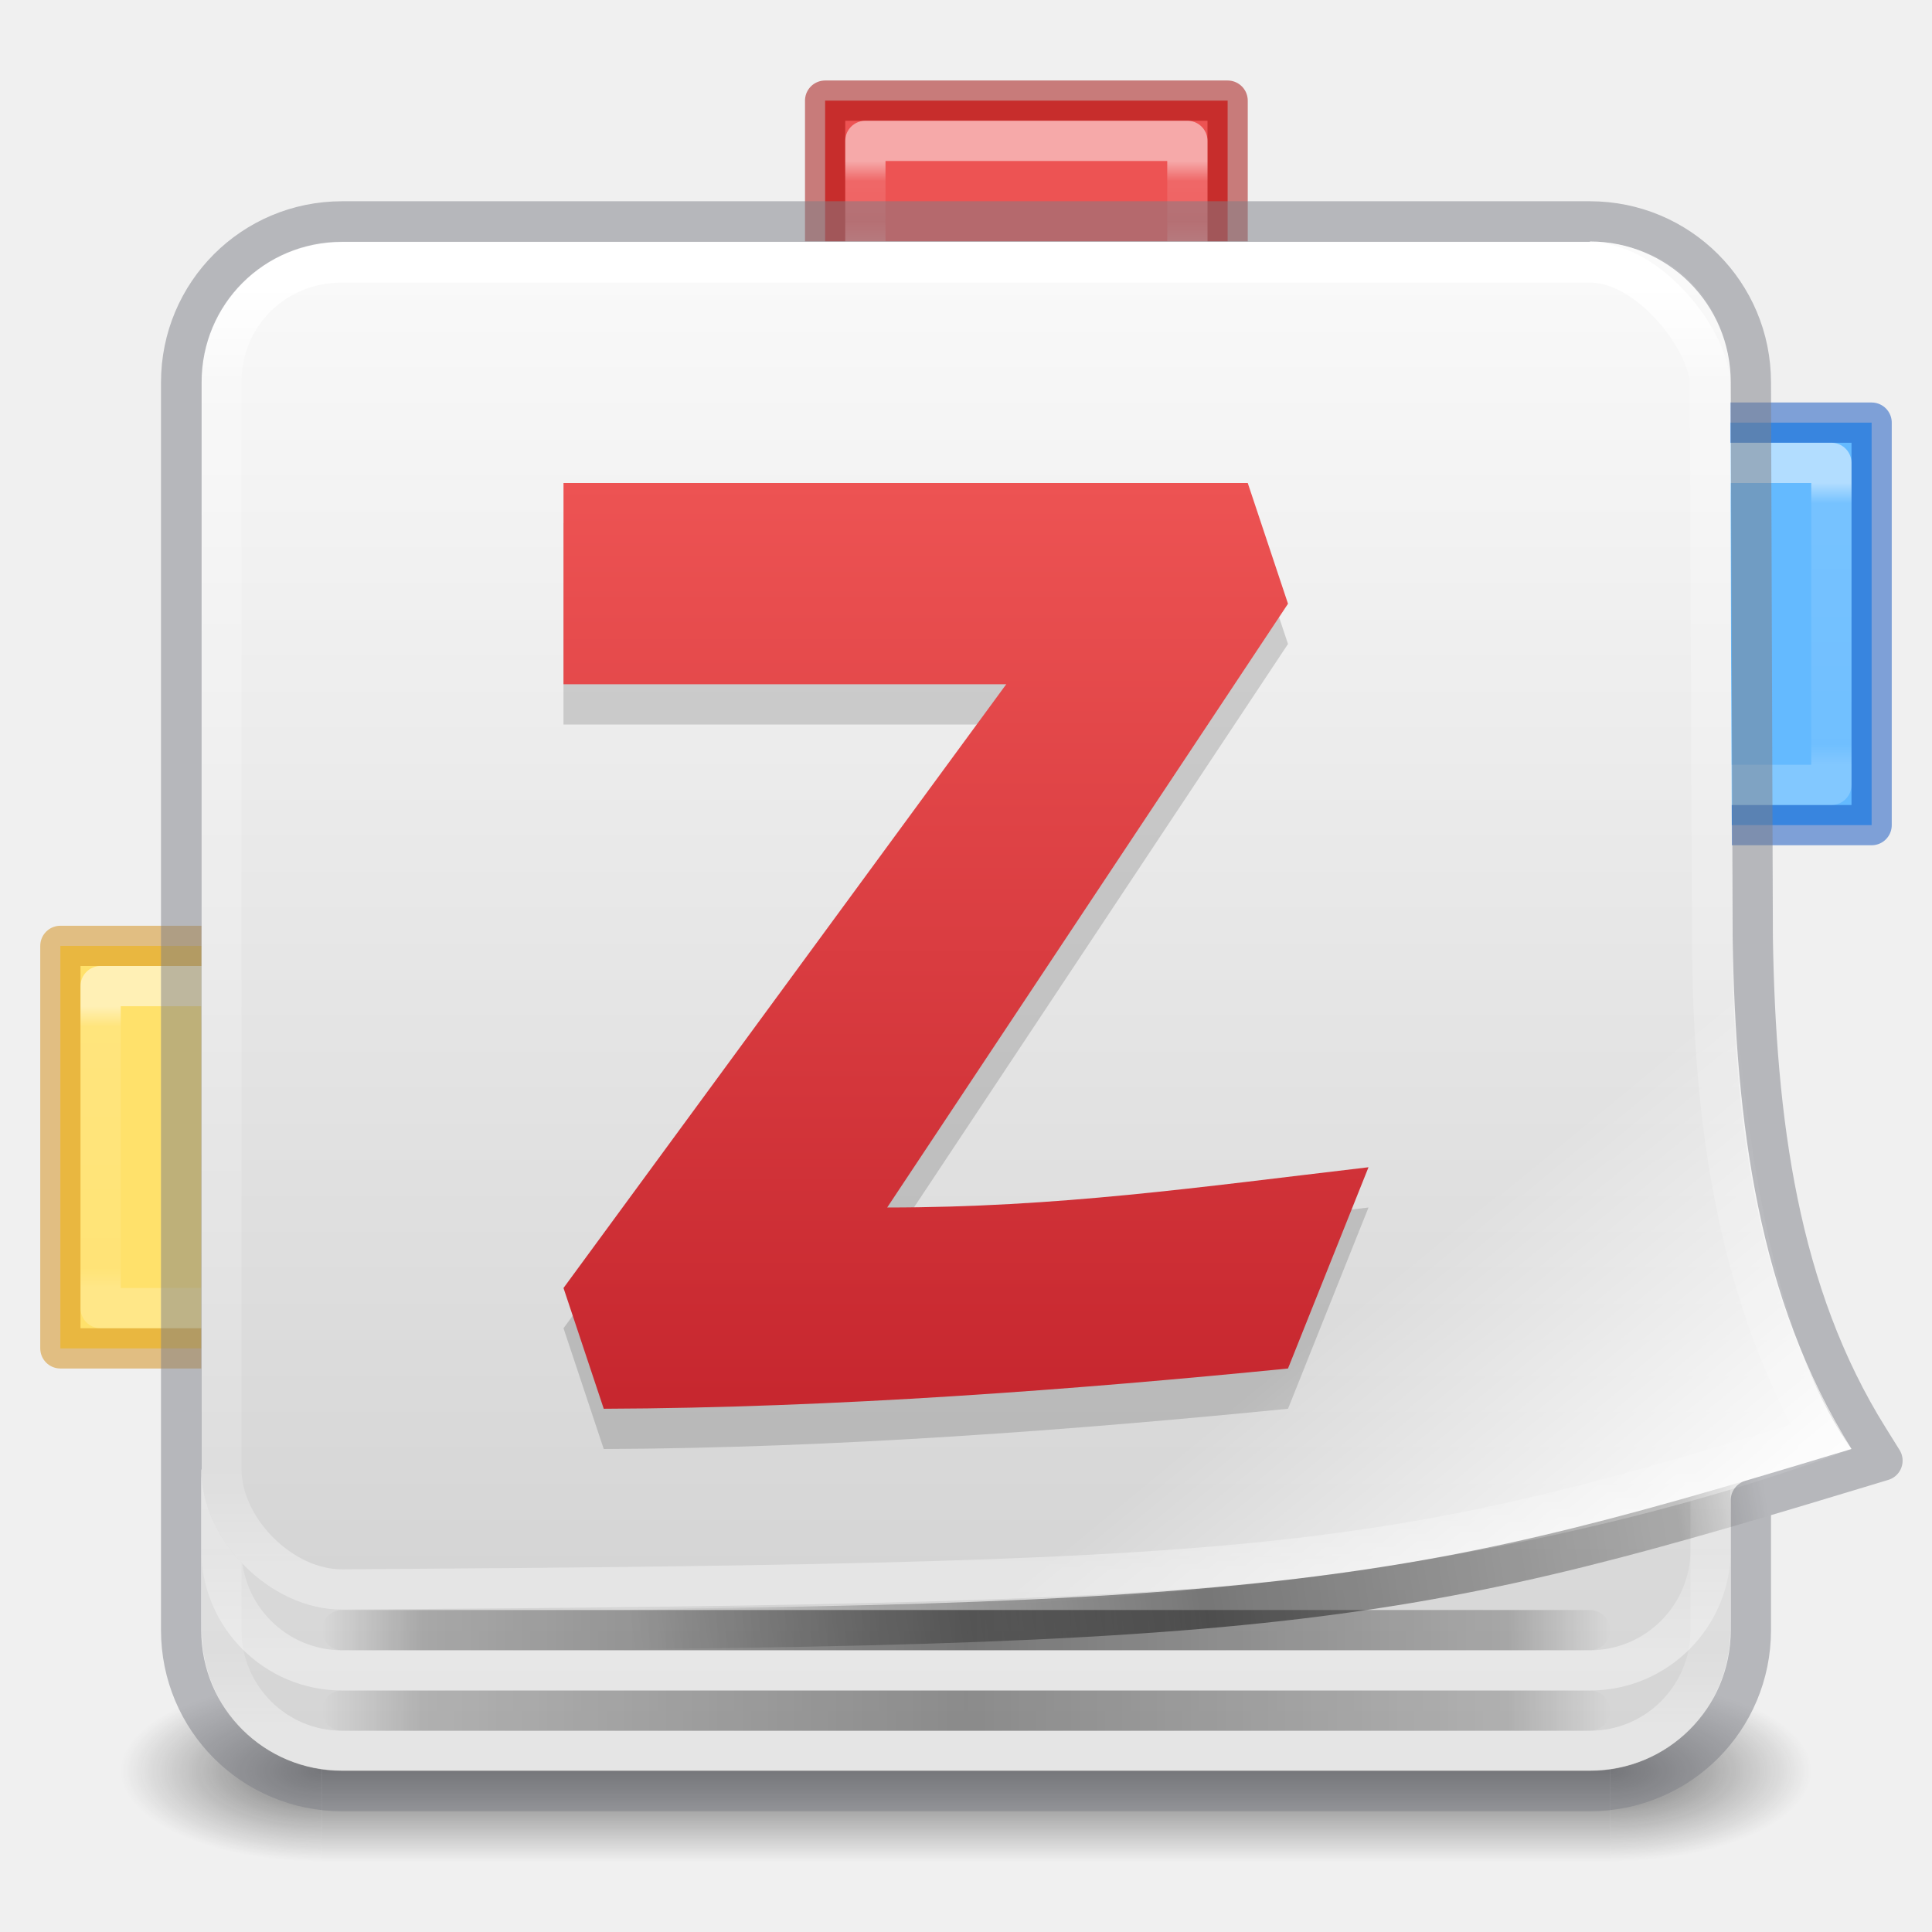
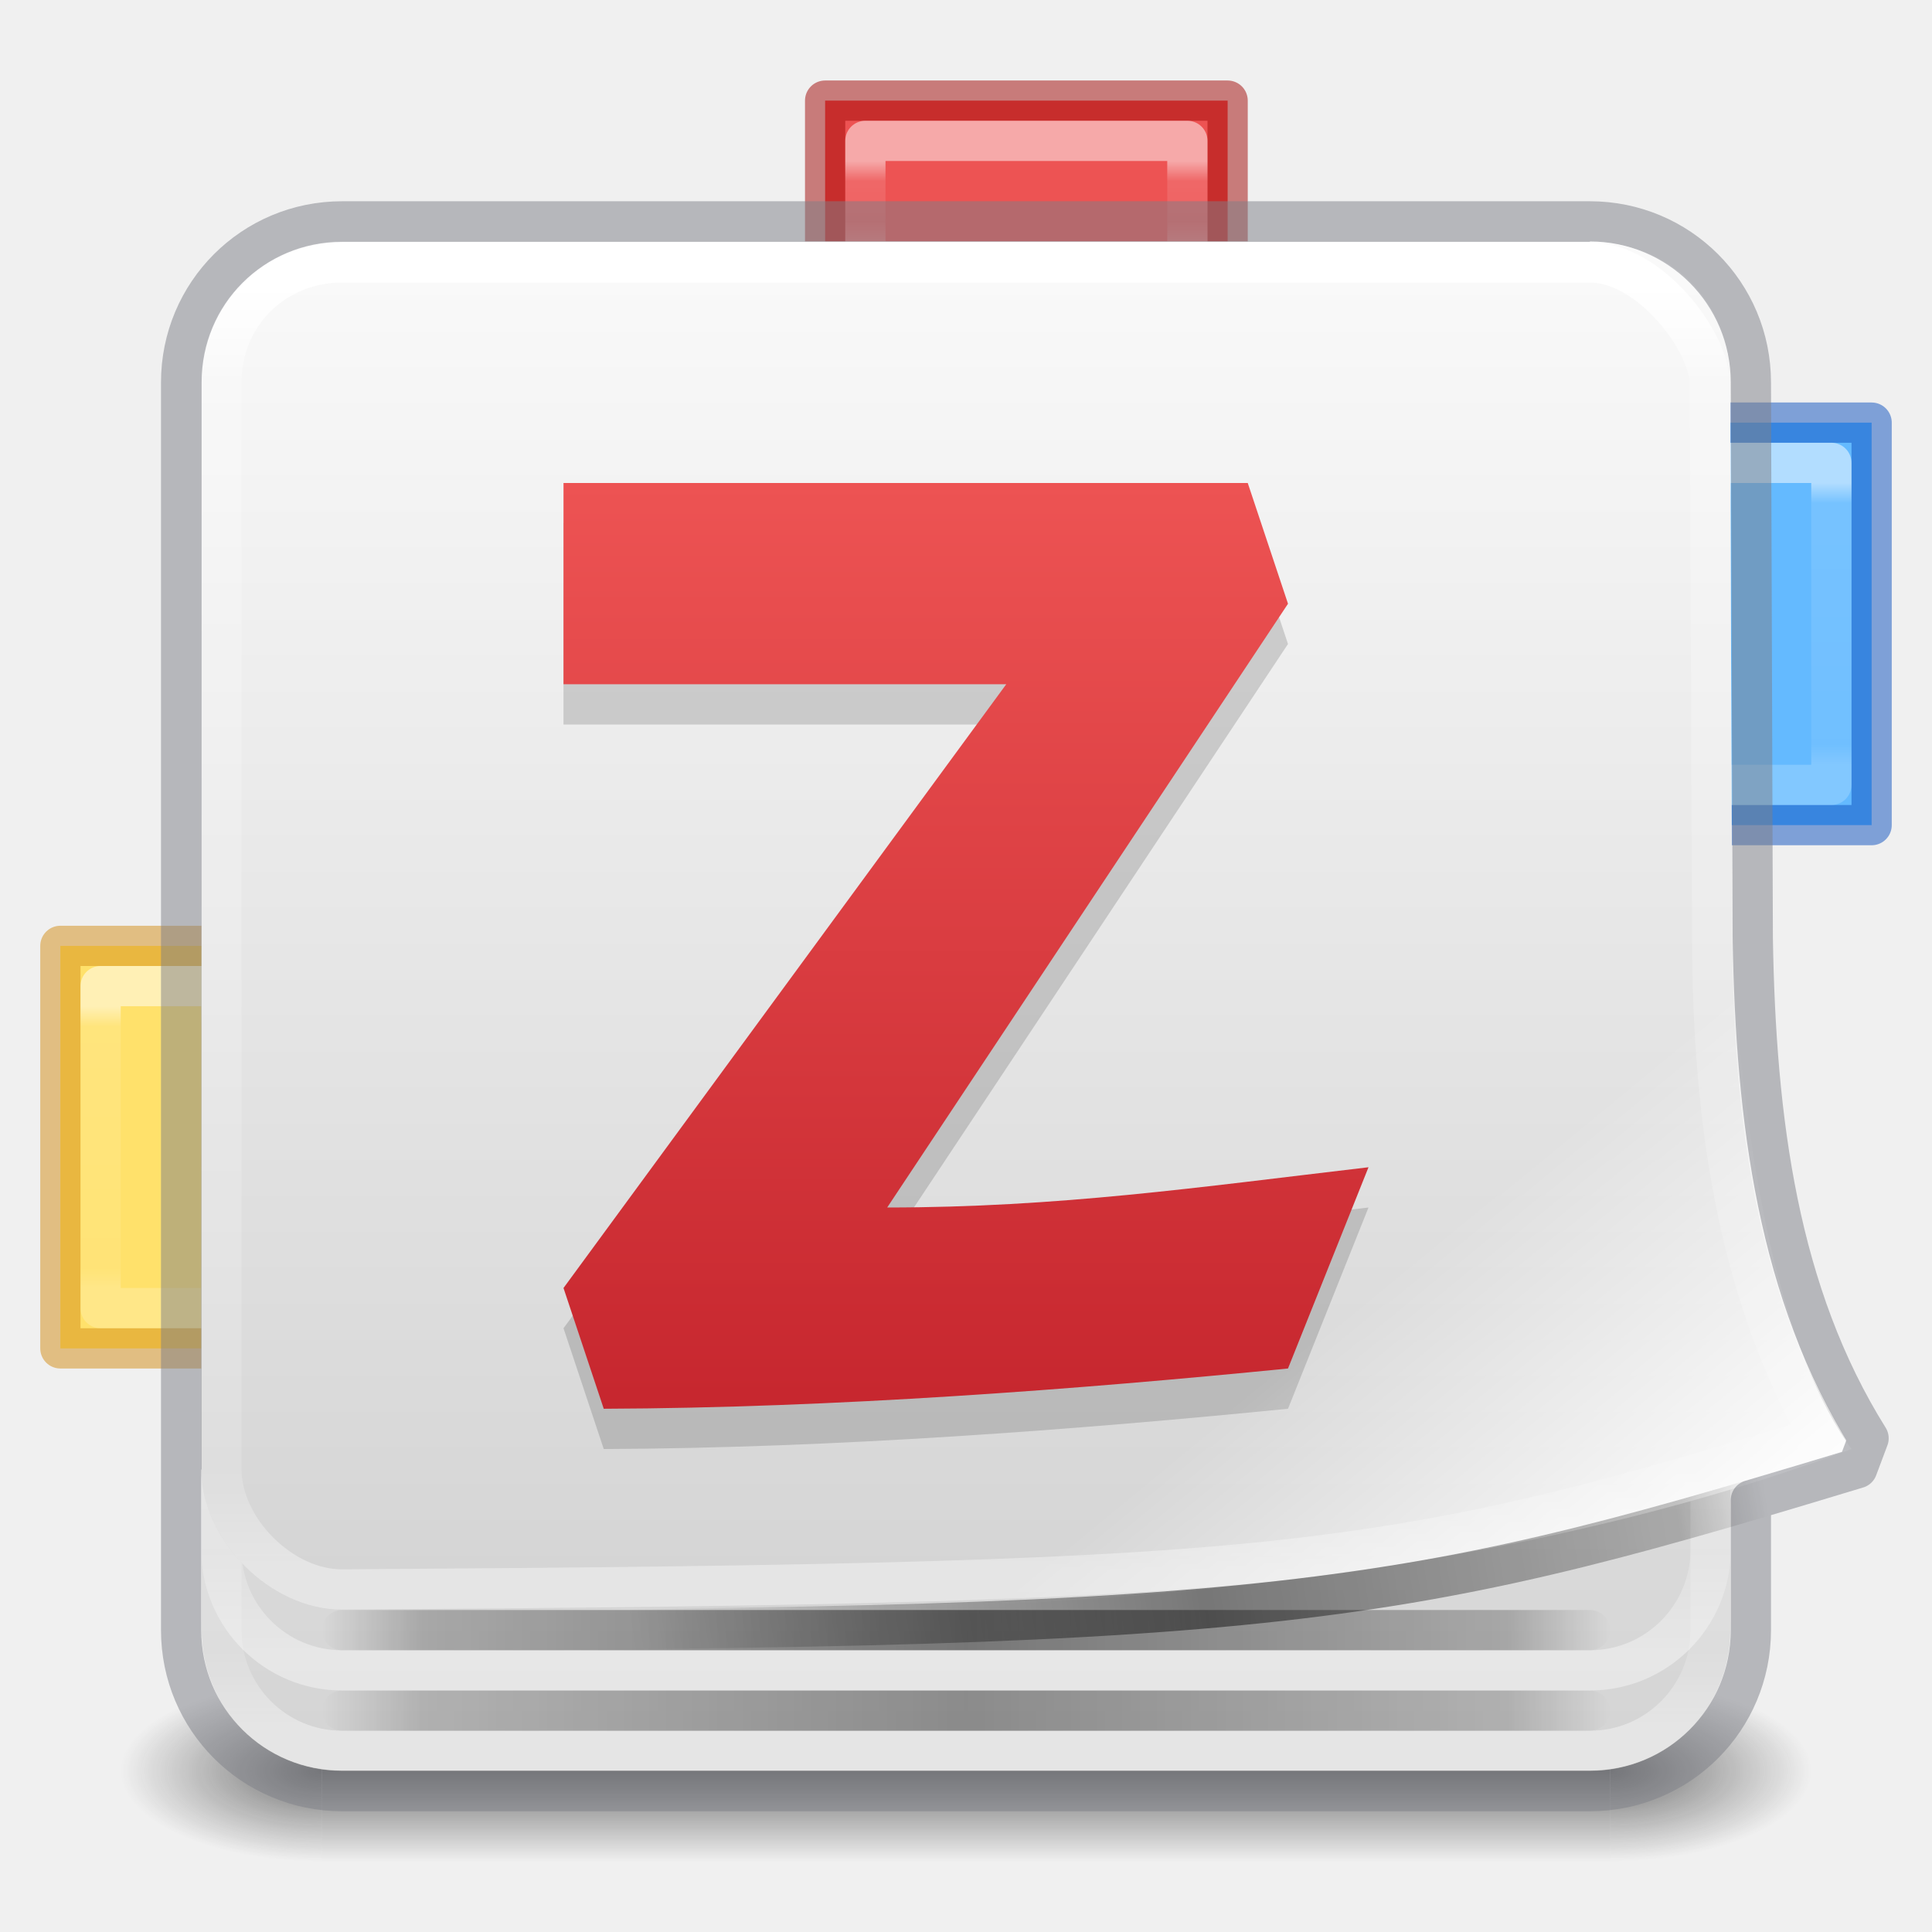
- <svg xmlns="http://www.w3.org/2000/svg" xmlns:xlink="http://www.w3.org/1999/xlink" width="48" height="48" viewBox="0 0 48 48" fill="none" version="1.1" id="svg4" xml:space="preserve">
-   <defs id="defs4">
+ <svg xmlns="http://www.w3.org/2000/svg" xmlns:xlink="http://www.w3.org/1999/xlink" version="1.1" width="48" height="48" id="svg6860" xml:space="preserve">
+   <defs id="defs6862">
+     <linearGradient id="linearGradient3688-166-749">
+       <stop offset="0" style="stop-color:#181818;stop-opacity:1" id="stop2883" />
+       <stop offset="1" style="stop-color:#181818;stop-opacity:0" id="stop2885" />
+     </linearGradient>
+     <linearGradient id="linearGradient3702-501-757">
+       <stop offset="0" style="stop-color:#181818;stop-opacity:0" id="stop2895" />
+       <stop offset="0.5" style="stop-color:#181818;stop-opacity:1" id="stop2897" />
+       <stop offset="1" style="stop-color:#181818;stop-opacity:0" id="stop2899" />
+     </linearGradient>
    <linearGradient id="linearGradient71">
      <stop id="stop68" style="stop-color:#ffffff;stop-opacity:1" offset="0" />
      <stop id="stop69" style="stop-color:#ffffff;stop-opacity:0.235" offset="0.071" />
      <stop id="stop70" style="stop-color:#ffffff;stop-opacity:0.157" offset="0.929" />
      <stop id="stop71" style="stop-color:#ffffff;stop-opacity:0.392" offset="1" />
    </linearGradient>
    <linearGradient id="linearGradient65">
      <stop id="stop62" style="stop-color:#ffffff;stop-opacity:1" offset="0" />
      <stop id="stop63" style="stop-color:#ffffff;stop-opacity:0.235" offset="0.25" />
      <stop id="stop64" style="stop-color:#ffffff;stop-opacity:0.157" offset="0.755" />
      <stop id="stop65" style="stop-color:#ffffff;stop-opacity:0.392" offset="1" />
    </linearGradient>
-     <linearGradient id="linearGradient48">
-       <stop style="stop-color:#ffffff;stop-opacity:1;" offset="0" id="stop49" />
+     <linearGradient id="linearGradient48-6">
+       <stop style="stop-color:#ffffff;stop-opacity:1;" offset="0" id="stop49-0" />
      <stop style="stop-color:#ffffff;stop-opacity:0;" offset="1" id="stop50" />
    </linearGradient>
    <linearGradient id="linearGradient40">
      <stop id="stop37" style="stop-color:#ffffff;stop-opacity:1" offset="0" />
      <stop id="stop38" style="stop-color:#ffffff;stop-opacity:0.235" offset="0.078" />
      <stop id="stop39" style="stop-color:#ffffff;stop-opacity:0.157" offset="0.922" />
      <stop id="stop40" style="stop-color:#ffffff;stop-opacity:0.392" offset="1" />
    </linearGradient>
    <linearGradient id="linearGradient12">
      <stop id="stop9" style="stop-color:#ffffff;stop-opacity:1" offset="0" />
      <stop id="stop10" style="stop-color:#ffffff;stop-opacity:0.235" offset="0.074" />
      <stop id="stop11" style="stop-color:#ffffff;stop-opacity:0.157" offset="0.926" />
      <stop id="stop12" style="stop-color:#ffffff;stop-opacity:0.392" offset="1" />
    </linearGradient>
    <linearGradient id="linearGradient1201">
      <stop id="stop1193" style="stop-color:#ffffff;stop-opacity:1" offset="0" />
      <stop id="stop1195" style="stop-color:#ffffff;stop-opacity:0.235" offset="0.068" />
      <stop id="stop1197" style="stop-color:#ffffff;stop-opacity:0.157" offset="0.947" />
      <stop id="stop1199" style="stop-color:#ffffff;stop-opacity:0.392" offset="1" />
    </linearGradient>
-     <linearGradient id="linearGradient3688-166-749">
-       <stop id="stop2883" style="stop-color:#181818;stop-opacity:1" offset="0" />
-       <stop id="stop2885" style="stop-color:#181818;stop-opacity:0" offset="1" />
-     </linearGradient>
-     <linearGradient id="linearGradient3702-501-757">
-       <stop id="stop2895" style="stop-color:#181818;stop-opacity:0" offset="0" />
-       <stop id="stop2897" style="stop-color:#181818;stop-opacity:1" offset="0.5" />
-       <stop id="stop2899" style="stop-color:#181818;stop-opacity:0" offset="1" />
-     </linearGradient>
    <radialGradient cx="4.993" cy="43.5" r="2.5" fx="4.993" fy="43.5" id="radialGradient3013-6" xlink:href="#linearGradient3688-166-749" gradientUnits="userSpaceOnUse" gradientTransform="matrix(2.003784,0,0,0.8999999,29.98813,4.850003)" />
    <radialGradient cx="4.993" cy="43.5" r="2.5" fx="4.993" fy="43.5" id="radialGradient3015-1" xlink:href="#linearGradient3688-166-749" gradientUnits="userSpaceOnUse" gradientTransform="matrix(2.003784,0,0,0.8999999,-18.01187,-83.15)" />
    <linearGradient x1="39" y1="6" x2="39" y2="41.945" id="linearGradient3058-5" xlink:href="#linearGradient1201" gradientUnits="userSpaceOnUse" gradientTransform="translate(4e-6,1.000006)" />
    <linearGradient xlink:href="#linearGradient3702-501-757" id="linearGradient1191" gradientUnits="userSpaceOnUse" x1="25.058" y1="47.028" x2="25.058" y2="39.999" gradientTransform="matrix(1.142857,0,0,0.6428571,-3.428569,16.03572)" />
-     <linearGradient xlink:href="#linearGradient4" id="linearGradient930-9-2" x1="16.692" y1="2.846" x2="16.692" y2="29.154" gradientUnits="userSpaceOnUse" gradientTransform="matrix(1.444444,0,0,1.444444,0.888913,1.888891)" />
+     <linearGradient xlink:href="#linearGradient4" id="linearGradient930-9-2-7" x1="16.692" y1="2.846" x2="16.692" y2="29.154" gradientUnits="userSpaceOnUse" gradientTransform="matrix(1.444444,0,0,1.444444,0.888913,1.888891)" />
    <style id="style1">.g{fill:#000;}.g,.h,.i{stroke-width:0px;}.h{fill:url(#e);}.i{fill:#fff;}</style>
    <style id="style1-7">.g{fill:#000;}.g,.h,.i{stroke-width:0px;}.h{fill:url(#e);}.i{fill:#fff;}</style>
    <style id="style1-5">.g{fill:#000;}.g,.h,.i{stroke-width:0px;}.h{fill:url(#e);}.i{fill:#fff;}</style>
    <linearGradient id="linearGradient20">
      <stop style="stop-color:#ed5353;stop-opacity:1;" offset="0" id="stop27" />
-       <stop style="stop-color:#c6262e;stop-opacity:1;" offset="1" id="stop28" />
+       <stop style="stop-color:#c6262e;stop-opacity:1;" offset="1" id="stop28-9" />
    </linearGradient>
    <linearGradient id="linearGradient18">
      <stop style="stop-color:#000000;stop-opacity:0;" offset="0" id="stop13" />
      <stop style="stop-color:#000000;stop-opacity:0.496;" offset="0.21" id="stop14" />
      <stop style="stop-color:#000000;stop-opacity:1;" offset="0.5" id="stop15" />
      <stop style="stop-color:#000000;stop-opacity:0.5;" offset="0.922" id="stop16" />
      <stop style="stop-color:#000000;stop-opacity:0;" offset="1" id="stop17" />
    </linearGradient>
    <linearGradient id="linearGradient10">
      <stop style="stop-color:#000000;stop-opacity:0;" offset="0" id="stop1" />
      <stop style="stop-color:#000000;stop-opacity:0.496;" offset="0.078" id="stop2" />
-       <stop style="stop-color:#000000;stop-opacity:1;" offset="0.5" id="stop3" />
+       <stop style="stop-color:#000000;stop-opacity:1;" offset="0.5" id="stop3-2" />
      <stop style="stop-color:#000000;stop-opacity:0.5;" offset="0.922" id="stop6" />
      <stop style="stop-color:#000000;stop-opacity:0;" offset="1" id="stop7-7" />
    </linearGradient>
    <linearGradient id="linearGradient4">
      <stop style="stop-color:#fafafa;stop-opacity:1;" offset="0" id="stop4" />
      <stop style="stop-color:#d4d4d4;stop-opacity:1;" offset="1" id="stop5" />
    </linearGradient>
    <style id="style1-59">.g{fill:#000;}.g,.h,.i{stroke-width:0px;}.h{fill:url(#e);}.i{fill:#fff;}</style>
    <style id="style1-6">.cls-1{fill:#fff;}</style>
    <style id="style1-67">.cls-1{fill:#fff;}</style>
    <linearGradient xlink:href="#linearGradient12" id="linearGradient6" gradientUnits="userSpaceOnUse" gradientTransform="translate(4e-6,1.000006)" x1="39" y1="6" x2="39" y2="40" />
-     <linearGradient xlink:href="#linearGradient20" id="linearGradient32" gradientUnits="userSpaceOnUse" gradientTransform="matrix(0.75,0,0,0.75,-0.9999991,0.749999)" x1="32.5" y1="15" x2="32.5" y2="46" />
+     <linearGradient xlink:href="#linearGradient20" id="linearGradient32-0" gradientUnits="userSpaceOnUse" gradientTransform="matrix(0.75,0,0,0.75,-0.999999,0.749999)" x1="32.5" y1="15" x2="32.5" y2="46" />
    <linearGradient xlink:href="#linearGradient4" id="linearGradient35" x1="22" y1="6" x2="22" y2="39.99" gradientUnits="userSpaceOnUse" />
-     <linearGradient xlink:href="#linearGradient40" id="linearGradient37" x1="10" y1="7" x2="10" y2="39" gradientUnits="userSpaceOnUse" />
-     <linearGradient xlink:href="#linearGradient48" id="linearGradient42" x1="43" y1="39" x2="36" y2="30.5" gradientUnits="userSpaceOnUse" />
+     <linearGradient xlink:href="#linearGradient40" id="linearGradient37-2" x1="10" y1="7" x2="10" y2="39" gradientUnits="userSpaceOnUse" />
+     <linearGradient xlink:href="#linearGradient48-6" id="linearGradient42" x1="43" y1="39" x2="36" y2="30.5" gradientUnits="userSpaceOnUse" />
    <linearGradient xlink:href="#linearGradient10" id="linearGradient52" x1="8" y1="42.5" x2="40" y2="42.5" gradientUnits="userSpaceOnUse" />
    <linearGradient xlink:href="#linearGradient18" id="linearGradient54" x1="16" y1="42.5" x2="44" y2="38" gradientUnits="userSpaceOnUse" />
    <linearGradient xlink:href="#linearGradient10" id="linearGradient55" gradientUnits="userSpaceOnUse" x1="8" y1="42.5" x2="40" y2="42.5" gradientTransform="translate(0,-2)" />
    <linearGradient xlink:href="#linearGradient65" id="linearGradient62" x1="26" y1="4" x2="26" y2="6" gradientUnits="userSpaceOnUse" />
    <linearGradient xlink:href="#linearGradient71" id="linearGradient68" x1="44" y1="12" x2="44" y2="19" gradientUnits="userSpaceOnUse" />
    <linearGradient xlink:href="#linearGradient71" id="linearGradient72" gradientUnits="userSpaceOnUse" x1="44" y1="12" x2="44" y2="19" gradientTransform="translate(-40,13)" />
  </defs>
  <rect style="opacity:1;fill:#ed5353;fill-opacity:1;stroke:#a10705;stroke-width:1;stroke-linecap:round;stroke-linejoin:round;stroke-dasharray:none;stroke-opacity:0.497" id="rect60" width="5" height="10" x="-7.5" y="20.5" rx="0" ry="0" transform="rotate(-90)" />
  <rect style="opacity:0.5;fill:none;fill-opacity:1;stroke:url(#linearGradient62);stroke-width:1;stroke-linecap:round;stroke-linejoin:round;stroke-dasharray:none;stroke-opacity:1" id="rect61" width="8" height="3" x="21.5" y="3.5" />
  <rect style="opacity:1;fill:#64baff;fill-opacity:1;stroke:#0d52bf;stroke-width:1;stroke-linecap:round;stroke-linejoin:round;stroke-dasharray:none;stroke-opacity:0.497" id="rect59" width="5" height="10" x="41.5" y="10.5" rx="0" ry="0" />
  <rect style="opacity:0.5;fill:none;fill-opacity:1;stroke:url(#linearGradient68);stroke-width:1;stroke-linecap:round;stroke-linejoin:round;stroke-dasharray:none;stroke-opacity:1" id="rect65" width="3" height="8" x="42.5" y="11.5" />
  <rect style="opacity:1;fill:#ffe16b;fill-opacity:1;stroke:#d48e15;stroke-width:1;stroke-linecap:round;stroke-linejoin:round;stroke-dasharray:none;stroke-opacity:0.497" id="rect58" width="5" height="10" x="1.5" y="23.5" rx="0" ry="0" />
  <rect style="opacity:0.5;fill:none;fill-opacity:1;stroke:url(#linearGradient72);stroke-width:1;stroke-linecap:round;stroke-linejoin:round;stroke-dasharray:none;stroke-opacity:1" id="rect65-4" width="3" height="8" x="2.5" y="24.5" />
  <rect style="opacity:0.6;fill:url(#radialGradient3013-6);fill-opacity:1;stroke:none;stroke-width:0.863" id="rect2801-3-7" y="41.75" x="40" height="4.5" width="5" />
  <rect style="opacity:0.6;fill:url(#radialGradient3015-1);fill-opacity:1;stroke:none;stroke-width:0.863" id="rect3696-6-3" transform="scale(-1)" y="-46.25" x="-8" height="4.5" width="5" />
  <rect style="opacity:0.6;fill:url(#linearGradient1191);fill-opacity:1;stroke:none;stroke-width:0.863" id="rect3700-4-6" y="41.75" x="8" height="4.5" width="32" />
-   <path id="rect2" d="m 8.5,6.01 h 31 c 1.942,0 3.49,1.548 3.49,3.49 v 31 c 0,1.942 -1.548,3.49 -3.49,3.49 H 8.5 C 6.558,43.99 5.01,42.442 5.01,40.5 V 9.5 C 5.01,7.558 6.558,6.01 8.5,6.01 Z" style="color:#000000;font-variation-settings:normal;display:inline;overflow:visible;visibility:visible;vector-effect:none;fill:url(#linearGradient930-9-2);fill-opacity:1;fill-rule:nonzero;stroke:none;stroke-width:1;stroke-linecap:butt;stroke-linejoin:miter;stroke-miterlimit:4;stroke-dasharray:none;stroke-dashoffset:0;stroke-opacity:0.497;marker:none;enable-background:accumulate;stop-color:#000000" />
+   <path id="rect2" d="m 8.5,6.01 h 31 c 1.942,0 3.49,1.548 3.49,3.49 v 31 c 0,1.942 -1.548,3.49 -3.49,3.49 H 8.5 C 6.558,43.99 5.01,42.442 5.01,40.5 V 9.5 C 5.01,7.558 6.558,6.01 8.5,6.01 Z" style="color:#000000;font-variation-settings:normal;display:inline;overflow:visible;visibility:visible;vector-effect:none;fill:url(#linearGradient930-9-2-7);fill-opacity:1;fill-rule:nonzero;stroke:none;stroke-width:1;stroke-linecap:butt;stroke-linejoin:miter;stroke-miterlimit:4;stroke-dasharray:none;stroke-dashoffset:0;stroke-opacity:0.497;marker:none;enable-background:accumulate;stop-color:#000000" />
  <rect style="opacity:1;fill:none;stroke:url(#linearGradient3058-5);stroke-width:1;stroke-linecap:round;stroke-linejoin:round;stroke-miterlimit:4;stroke-dasharray:none;stroke-dashoffset:0;stroke-opacity:1" id="rect6741-2" y="6.5" x="5.5" ry="3" rx="3" height="37" width="37" />
  <rect style="opacity:1;fill:none;stroke:url(#linearGradient6);stroke-width:1;stroke-linecap:round;stroke-linejoin:round;stroke-miterlimit:4;stroke-dasharray:none;stroke-dashoffset:0;stroke-opacity:1" id="rect3" y="6.5" x="5.5" ry="3" rx="3" height="35" width="37" />
  <path id="path34" d="m 8.5,6.02 h 31 c 2.247,0 3.515,1.73 3.48,3.482 l 0.057,13.807 c 0.019,4.57 0.634,8.978 2.947,12.686 -5.302,1.607 -8.539,2.598 -13.52,3.195 C 27.485,39.787 20.739,39.99 8.5,39.99 H 8.498 C 6.733,39.99 4.999,38.28 5,36.5 L 5.02,9.5 C 5.021,7.555 6.555,6.02 8.5,6.02 Z" style="color:#000000;font-variation-settings:normal;display:inline;overflow:visible;visibility:visible;vector-effect:none;fill:url(#linearGradient35);fill-rule:nonzero;stroke:none;stroke-width:1;stroke-linecap:butt;stroke-linejoin:round;stroke-miterlimit:4;stroke-dasharray:none;stroke-dashoffset:0;stroke-opacity:0.497;marker:none;enable-background:accumulate;stop-color:#000000" />
  <path style="font-weight:bold;font-size:42.667px;font-family:Inter;-inkscape-font-specification:'Inter Bold';letter-spacing:0px;opacity:0.15;fill:#000000;fill-opacity:1;stroke-width:0.75;stroke-linecap:round;stroke-linejoin:round;stroke-opacity:0.5" d="m 15,36 c 5.743,-0.02 11.782,-0.481 17,-1 l 2,-5 c -4.25,0.499 -7.708,0.999 -11.958,1 L 32,16 31,13 H 14 v 5 H 25 L 14,33 Z" id="path57" aria-label="Z" />
-   <path style="font-weight:bold;font-size:42.667px;font-family:Inter;-inkscape-font-specification:'Inter Bold';letter-spacing:0px;fill:url(#linearGradient32);stroke-width:0.75;stroke-linecap:round;stroke-linejoin:round;stroke-opacity:0.5" d="m 15,35 c 5.743,-0.02 11.782,-0.481 17,-1 l 2,-5 c -4.25,0.499 -7.708,0.999 -11.958,1 L 32,15 31,12 H 14 v 5 H 25 L 14,32 Z" id="path2-4" aria-label="Z" />
+   <path style="font-weight:bold;font-size:42.667px;font-family:Inter;-inkscape-font-specification:'Inter Bold';letter-spacing:0px;fill:url(#linearGradient32-0);stroke-width:0.75;stroke-linecap:round;stroke-linejoin:round;stroke-opacity:0.5" d="m 15,35 c 5.743,-0.02 11.782,-0.481 17,-1 l 2,-5 c -4.25,0.499 -7.708,0.999 -11.958,1 L 32,15 31,12 H 14 v 5 H 25 L 14,32 Z" id="path2-4" aria-label="Z" />
  <path style="opacity:1;fill:url(#linearGradient42);fill-opacity:1;stroke:none;stroke-width:2;stroke-linecap:round;stroke-linejoin:round;stroke-opacity:0.497" d="M 46,36 C 44.333,33.667 43.333,29.333 43,23 36,30 27,35.667 16,40 27.155,40.156 37.435,39.183 46,36 Z" id="path40" />
-   <path id="path35" d="m 8.5,6.52 h 31 c 1.5,0 2.982,1.98 2.982,3.025 l 0.055,13.771 c 0.017,4.374 0.591,8.683 2.693,12.381 C 40.312,37.187 37.138,38.125 32.404,38.693 27.465,39.286 20.736,39.411 8.508,39.49 7,39.5 5.5,37.99 5.5,36.5 v -27 c 0,-1.678 1.322,-2.98 3,-2.98 z" style="color:#000000;font-variation-settings:normal;display:inline;overflow:visible;visibility:visible;vector-effect:none;fill:none;fill-opacity:1;fill-rule:nonzero;stroke:url(#linearGradient37);stroke-width:1;stroke-linecap:butt;stroke-linejoin:round;stroke-miterlimit:4;stroke-dasharray:none;stroke-dashoffset:0;marker:none;enable-background:accumulate;stop-color:#000000" />
-   <path id="path50" style="color:#000000;font-variation-settings:normal;display:inline;overflow:visible;visibility:visible;vector-effect:none;fill:none;fill-opacity:1;fill-rule:nonzero;stroke:#7e8087;stroke-width:1;stroke-linecap:butt;stroke-linejoin:round;stroke-miterlimit:4;stroke-dasharray:none;stroke-dashoffset:0;stroke-opacity:0.497;marker:none;enable-background:accumulate;stop-color:#000000" d="M 4.51,36.51 V 9.5 C 4.51,7.283 6.283,5.51 8.5,5.51 h 31 M 43.5,9.5 c 0,-2.216 -1.784,-4 -4,-4 h -31 c -2.216,0 -4,1.784 -4,4 v 31 c 0,2.216 1.784,4 4,4 h 31 c 2.216,0 4,-1.784 4,-4 v -3.229 c 0.849,-0.252 1.686,-0.502 2.645,-0.793 l 0.625,-0.189 -0.346,-0.555 C 44.177,32.14 43.621,27.847 43.547,23.301 Z" />
+   <path id="path35" d="m 8.5,6.52 h 31 c 1.5,0 2.982,1.98 2.982,3.025 l 0.055,13.771 c 0.017,4.374 0.591,8.683 2.693,12.381 C 40.312,37.187 37.138,38.125 32.404,38.693 27.465,39.286 20.736,39.411 8.508,39.49 7,39.5 5.5,37.99 5.5,36.5 v -27 c 0,-1.678 1.322,-2.98 3,-2.98 z" style="color:#000000;font-variation-settings:normal;display:inline;overflow:visible;visibility:visible;vector-effect:none;fill:none;fill-opacity:1;fill-rule:nonzero;stroke:url(#linearGradient37-2);stroke-width:1;stroke-linecap:butt;stroke-linejoin:round;stroke-miterlimit:4;stroke-dasharray:none;stroke-dashoffset:0;marker:none;enable-background:accumulate;stop-color:#000000" />
+   <path id="path50" style="color:#000000;font-variation-settings:normal;display:inline;overflow:visible;visibility:visible;vector-effect:none;fill:none;fill-opacity:1;fill-rule:nonzero;stroke:#7e8087;stroke-width:1;stroke-linecap:butt;stroke-linejoin:round;stroke-miterlimit:4;stroke-dasharray:none;stroke-dashoffset:0;stroke-opacity:0.497;marker:none;enable-background:accumulate;stop-color:#000000" d="M 4.51,36.51 V 9.5 C 4.51,7.283 6.283,5.51 8.5,5.51 h 31 M 43.5,9.5 c 0,-2.216 -1.784,-4 -4,-4 h -31 c -2.216,0 -4,1.784 -4,4 v 31 c 0,2.216 1.784,4 4,4 h 31 c 2.216,0 4,-1.784 4,-4 v -3.229 c 0.849,-0.252 1.686,-0.502 2.645,-0.793 l 0.279,-0.744 C 44.177,32.14 43.621,27.847 43.547,23.301 Z" />
  <path style="opacity:0.9;fill:#ffffff;fill-opacity:1;stroke:url(#linearGradient55);stroke-width:1;stroke-linecap:round;stroke-linejoin:round;stroke-dasharray:none;stroke-opacity:0.497" d="m 8.5,40.5 h 31" id="path54" />
-   <path id="path32" d="M 8.475,40.5 C 32.537,40.5 35.109,39.824 46.77,36.289" style="color:#000000;font-variation-settings:normal;display:inline;overflow:visible;visibility:visible;opacity:0.9;vector-effect:none;fill:none;fill-opacity:1;fill-rule:nonzero;stroke:url(#linearGradient54);stroke-width:1;stroke-linecap:round;stroke-linejoin:round;stroke-miterlimit:4;stroke-dasharray:none;stroke-dashoffset:0;stroke-opacity:0.497;marker:none;enable-background:accumulate;stop-color:#000000" />
+   <path id="path32" d="m 8.475,40.5 c 24.062,0 26.634,-0.676 38.295,-4.211" style="color:#000000;font-variation-settings:normal;display:inline;overflow:visible;visibility:visible;opacity:0.9;vector-effect:none;fill:none;fill-opacity:1;fill-rule:nonzero;stroke:url(#linearGradient54);stroke-width:1;stroke-linecap:round;stroke-linejoin:round;stroke-miterlimit:4;stroke-dasharray:none;stroke-dashoffset:0;stroke-opacity:0.497;marker:none;enable-background:accumulate;stop-color:#000000" />
  <path style="opacity:0.7;fill:#ffffff;fill-opacity:1;stroke:url(#linearGradient52);stroke-width:1;stroke-linecap:round;stroke-linejoin:round;stroke-dasharray:none;stroke-opacity:0.497" d="m 8.5,42.5 h 31" id="path51" />
</svg>
